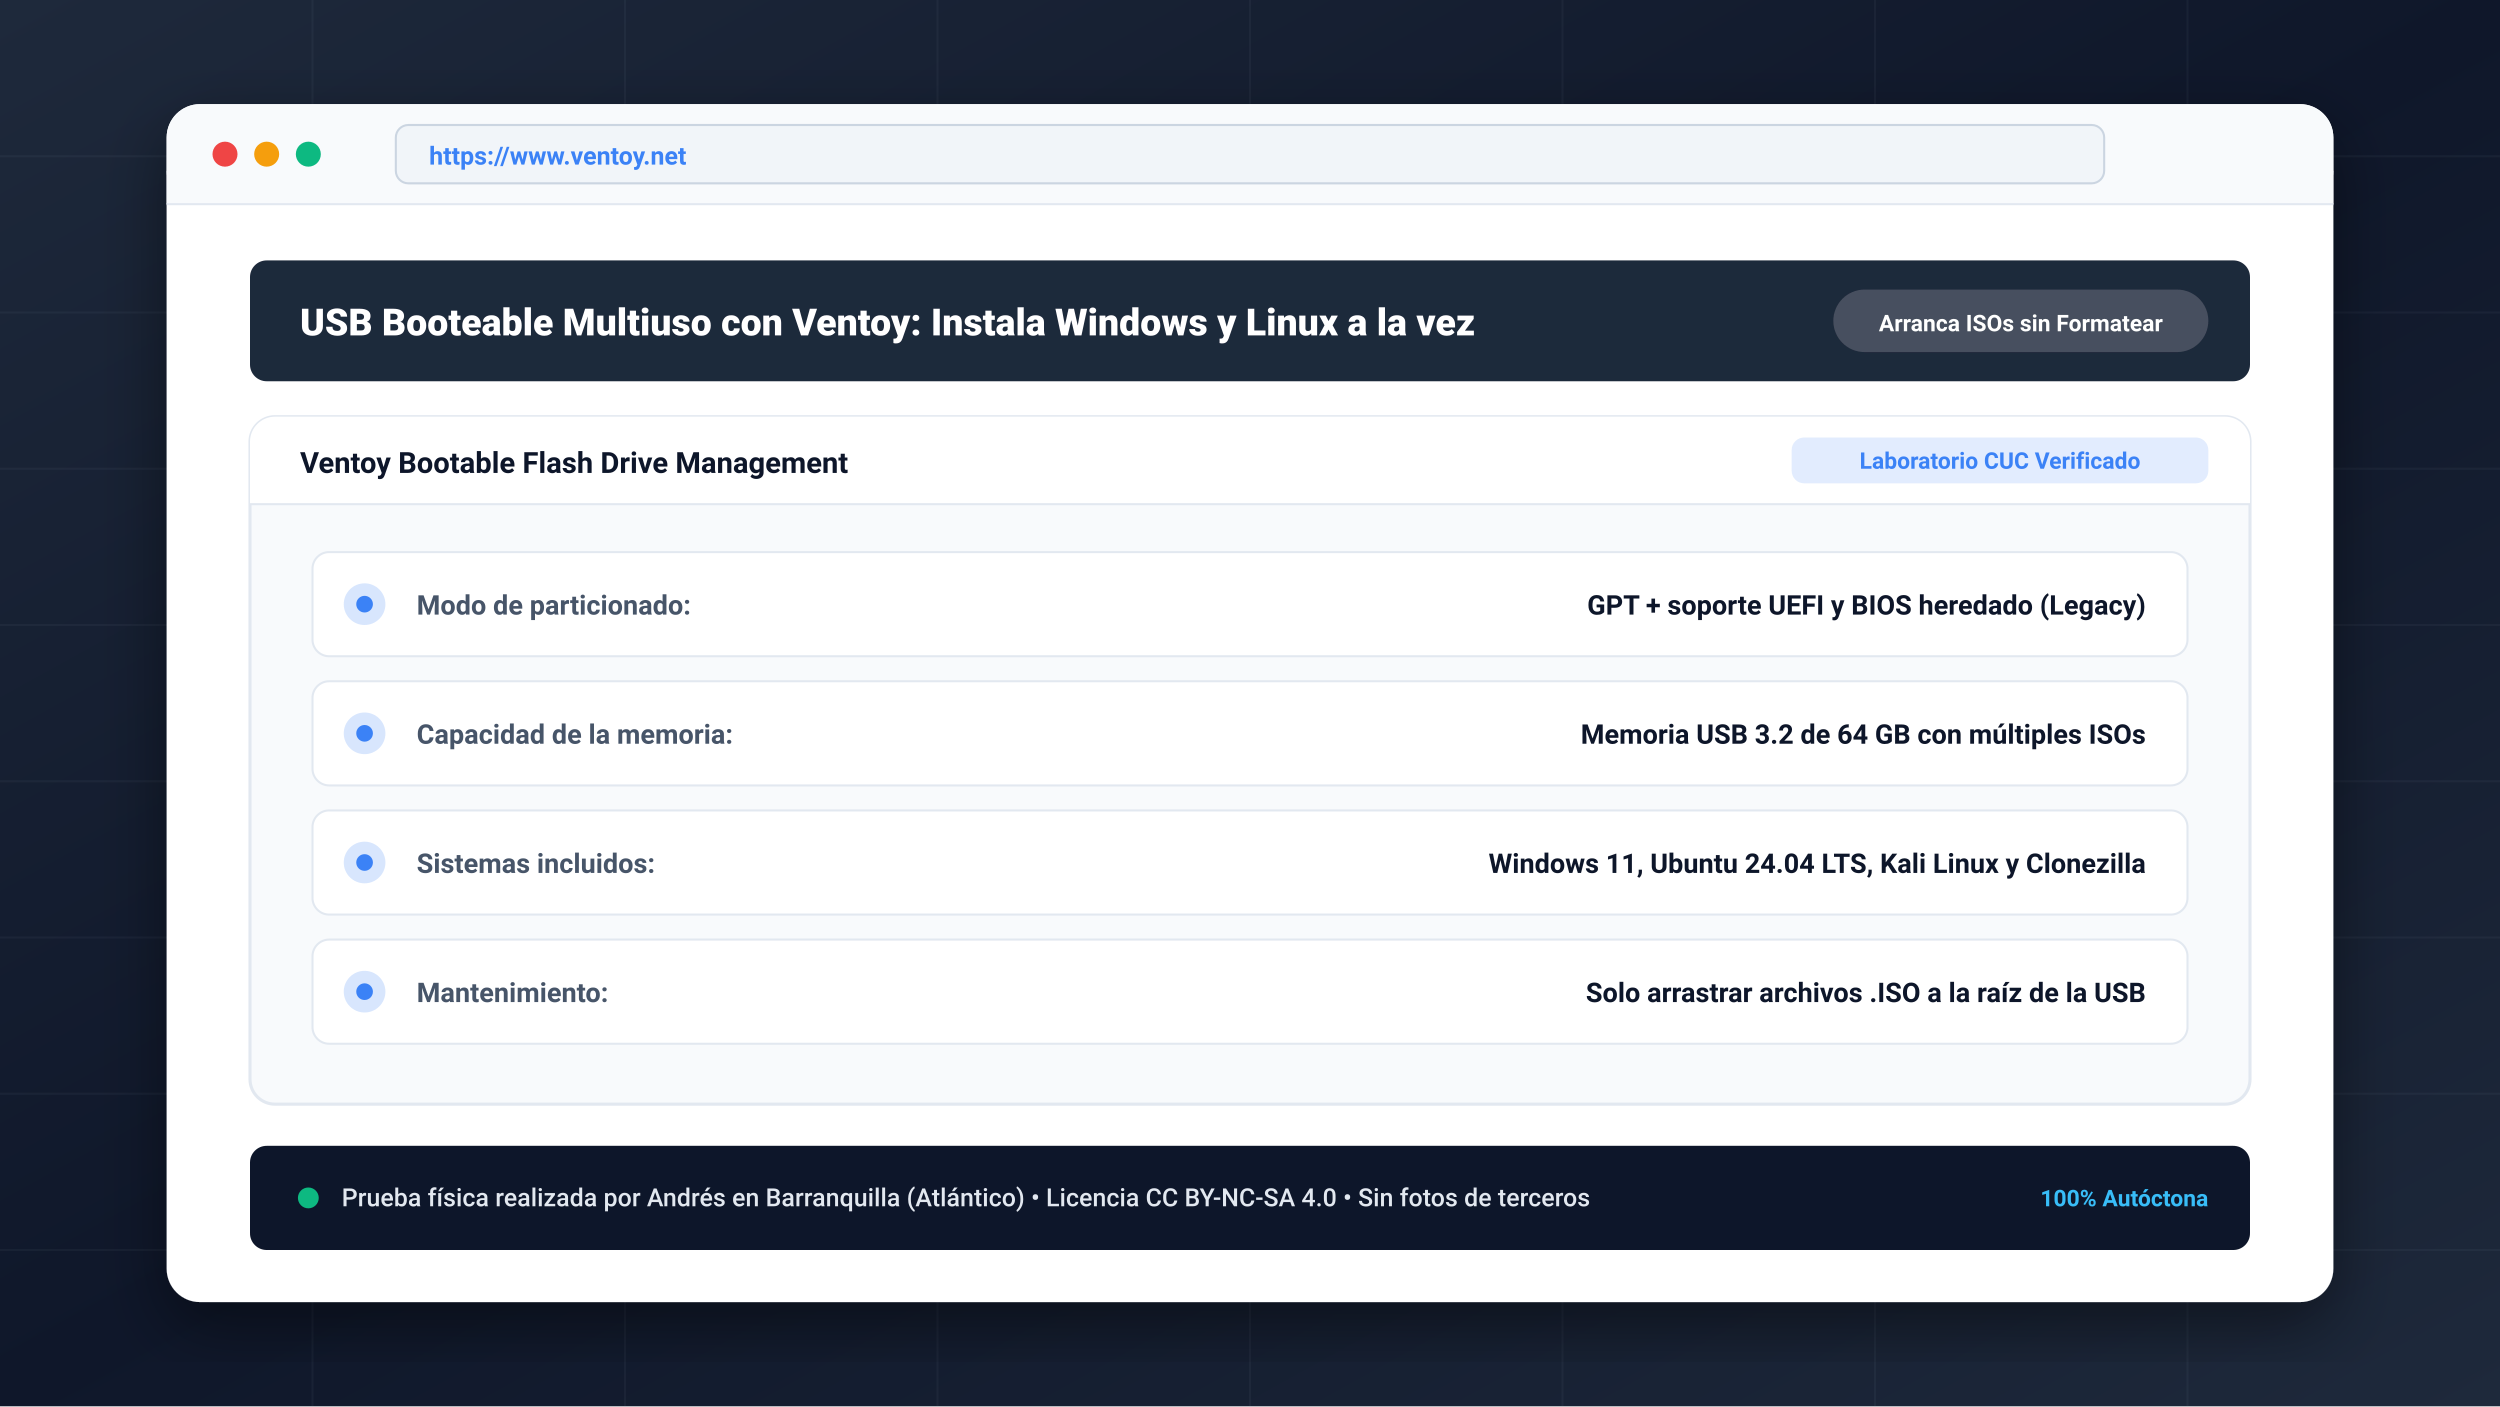
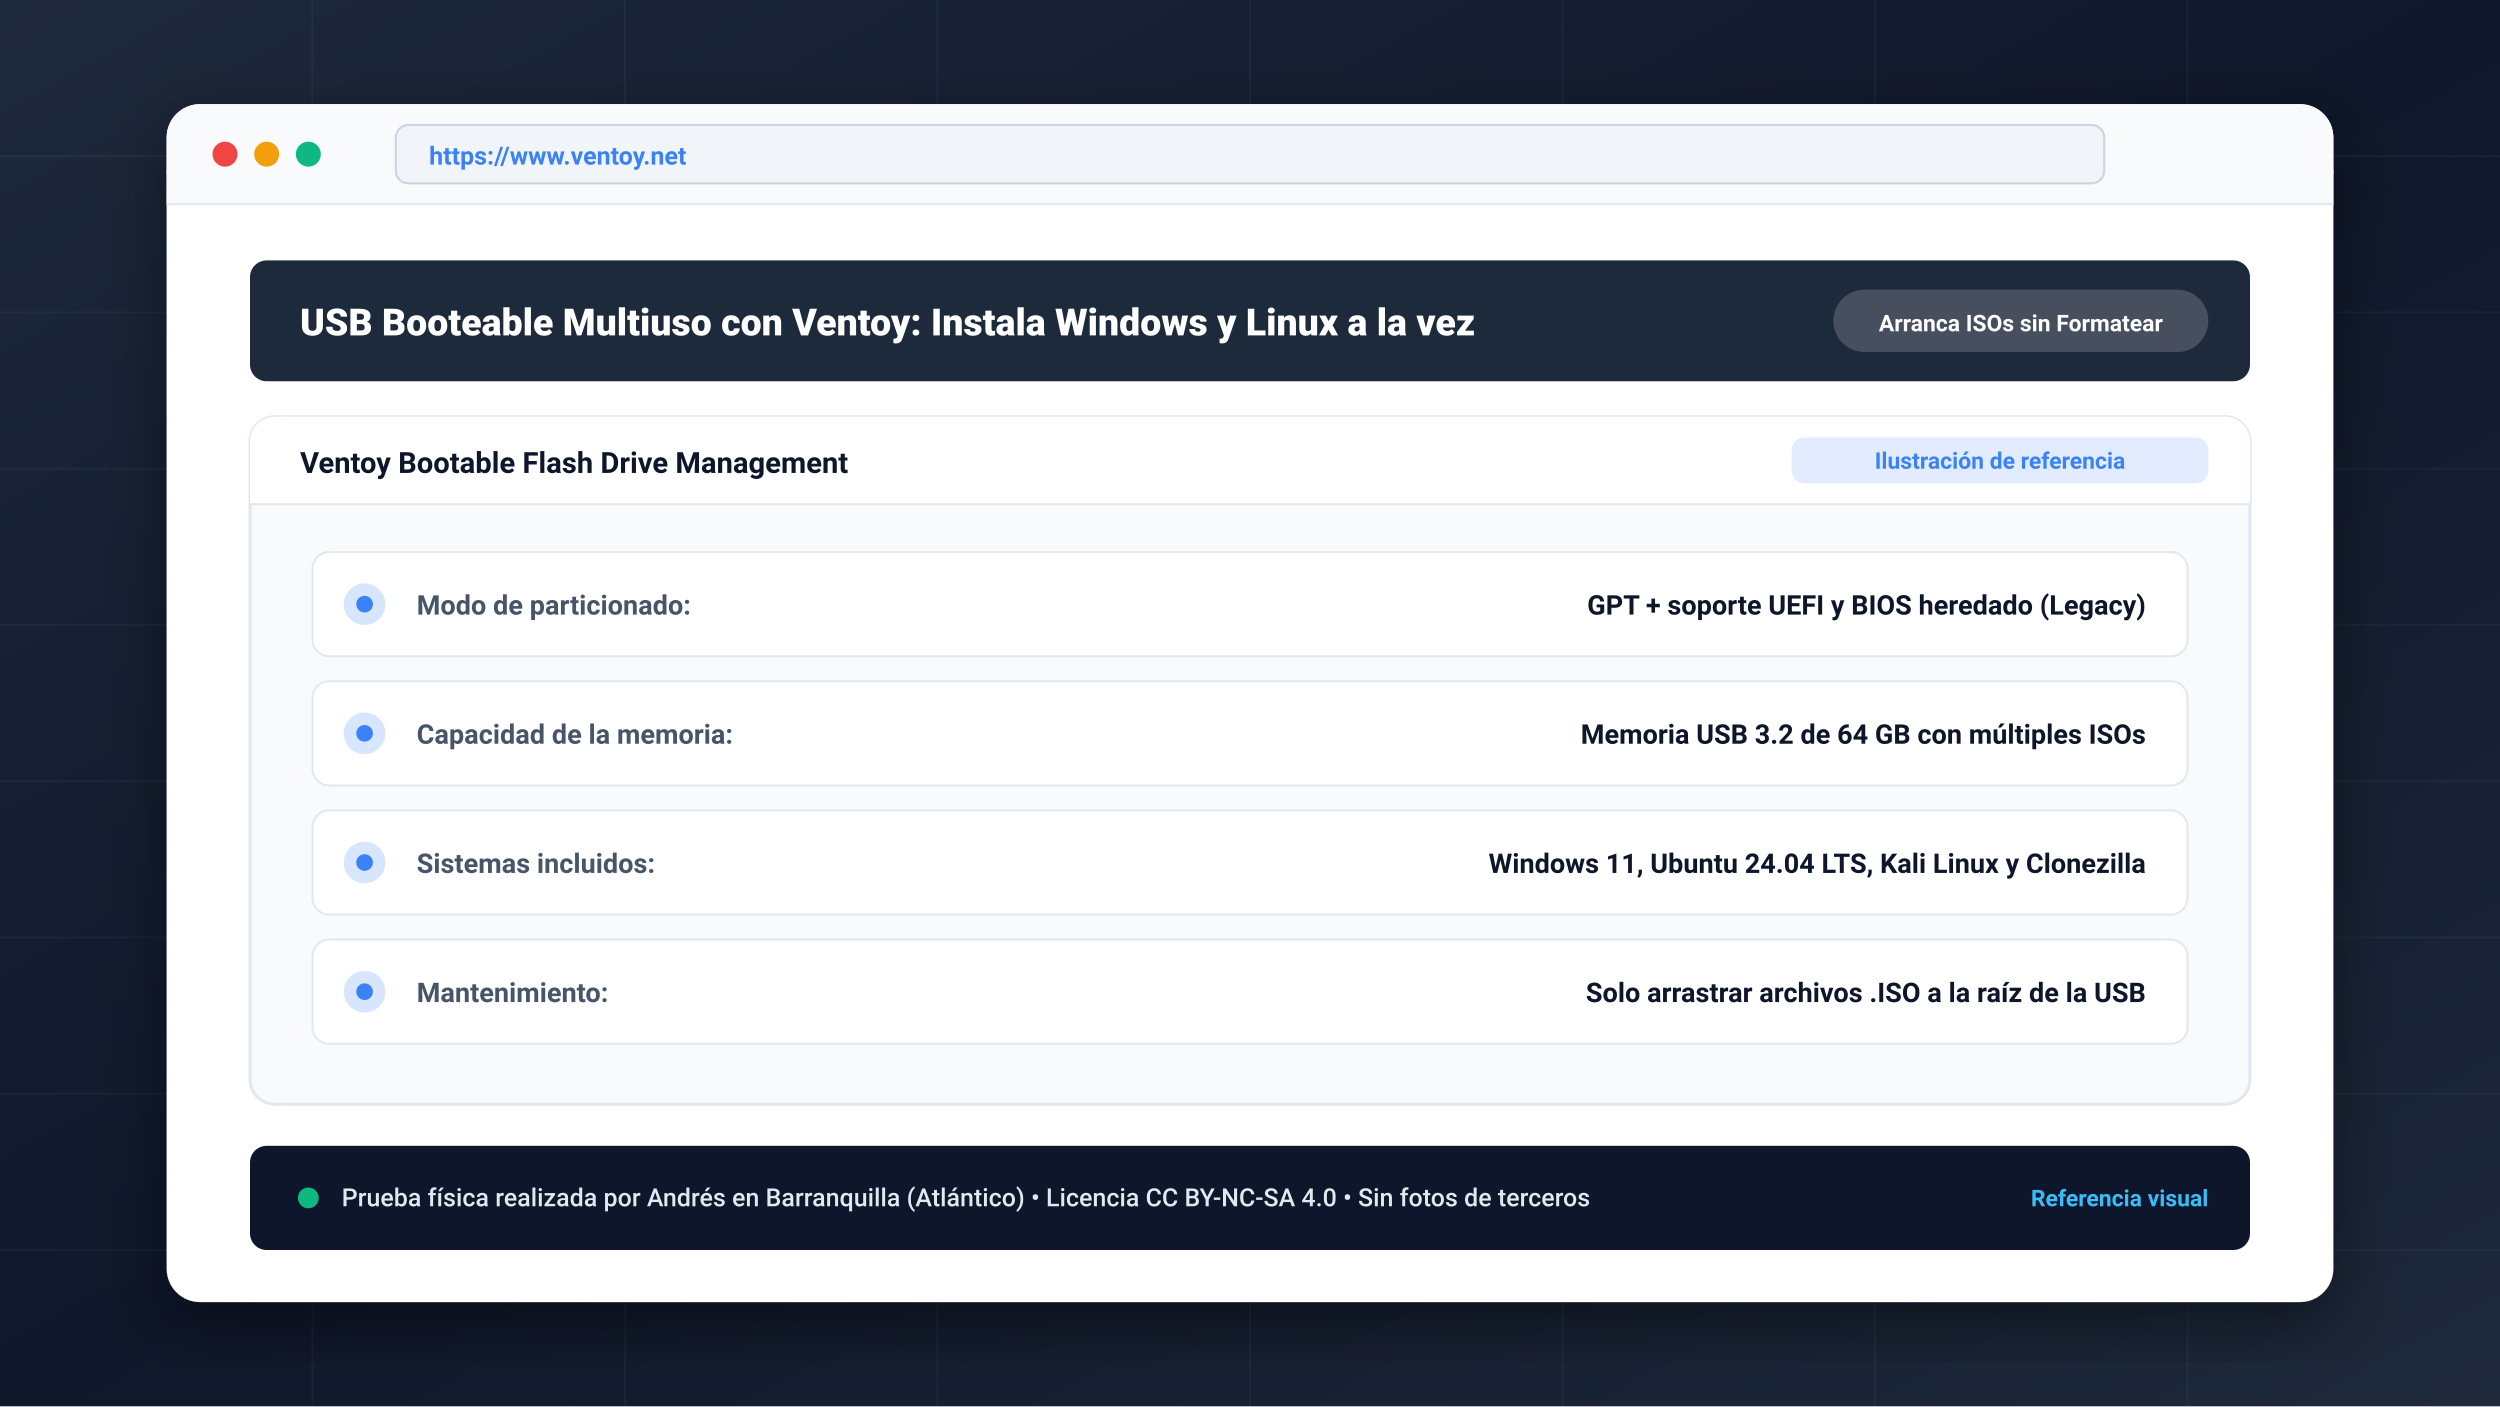
<svg xmlns="http://www.w3.org/2000/svg" viewBox="0 0 1200 675" width="1200" height="675">
  <defs>
    <linearGradient id="bg-grad-ventoy-multiboot-usb" x1="0%" y1="0%" x2="100%" y2="100%">
      <stop offset="0%" stop-color="#1e293b" />
      <stop offset="50%" stop-color="#0f172a" />
      <stop offset="100%" stop-color="#1e293b" />
    </linearGradient>
    <filter id="shadow-ventoy-multiboot-usb" x="-5%" y="-5%" width="110%" height="110%">
      <feDropShadow dx="0" dy="12" stdDeviation="16" flood-color="#000000" flood-opacity="0.45" />
    </filter>
  </defs>
  <rect width="1200" height="675" fill="url(#bg-grad-ventoy-multiboot-usb)" />
  <g opacity="0.06" stroke="#94a3b8" stroke-width="1">
    <line x1="0" y1="75" x2="1200" y2="75" />
    <line x1="0" y1="150" x2="1200" y2="150" />
    <line x1="0" y1="225" x2="1200" y2="225" />
    <line x1="0" y1="300" x2="1200" y2="300" />
    <line x1="0" y1="375" x2="1200" y2="375" />
    <line x1="0" y1="450" x2="1200" y2="450" />
    <line x1="0" y1="525" x2="1200" y2="525" />
    <line x1="0" y1="600" x2="1200" y2="600" />
    <line x1="150" y1="0" x2="150" y2="675" />
    <line x1="300" y1="0" x2="300" y2="675" />
    <line x1="450" y1="0" x2="450" y2="675" />
    <line x1="600" y1="0" x2="600" y2="675" />
    <line x1="750" y1="0" x2="750" y2="675" />
    <line x1="900" y1="0" x2="900" y2="675" />
    <line x1="1050" y1="0" x2="1050" y2="675" />
  </g>
  <g transform="translate(80, 50)" filter="url(#shadow-ventoy-multiboot-usb)">
    <rect width="1040" height="575" rx="16" fill="#ffffff" />
    <rect width="1040" height="48" rx="16" fill="#f8fafc" />
    <path d="M0 32 h1040 v16 h-1040 z" fill="#f8fafc" />
    <line x1="0" y1="48" x2="1040" y2="48" stroke="#e2e8f0" stroke-width="1" />
    <circle cx="28" cy="24" r="6" fill="#ef4444" />
    <circle cx="48" cy="24" r="6" fill="#f59e0b" />
    <circle cx="68" cy="24" r="6" fill="#10b981" />
    <rect x="110" y="10" width="820" height="28" rx="6" fill="#f1f5f9" stroke="#cbd5e1" stroke-width="1" />
    <text x="126" y="29" font-family="-apple-system, BlinkMacSystemFont, 'Segoe UI', Roboto, sans-serif" font-size="12" fill="#3b82f6" font-weight="600">https://www.ventoy.net</text>
    <g transform="translate(40, 75)">
      <rect width="960" height="58" rx="8" fill="#1e293b" />
      <text x="24" y="36" font-family="-apple-system, BlinkMacSystemFont, 'Segoe UI', Roboto, sans-serif" font-size="18" fill="#ffffff" font-weight="800">USB Booteable Multiuso con Ventoy: Instala Windows y Linux a la vez</text>
      <rect x="760" y="14" width="180" height="30" rx="15" fill="#ffffff" opacity="0.18" />
      <text x="850" y="34" font-family="-apple-system, BlinkMacSystemFont, 'Segoe UI', Roboto, sans-serif" font-size="11" fill="#ffffff" font-weight="700" text-anchor="middle">Arranca ISOs sin Formatear</text>
    </g>
    <g transform="translate(40, 150)">
      <rect width="960" height="330" rx="12" fill="#f8fafc" stroke="#e2e8f0" stroke-width="1.5" />
      <rect width="960" height="42" rx="12" fill="#ffffff" />
      <path d="M0 26 h960 v16 h-960 z" fill="#ffffff" />
      <line x1="0" y1="42" x2="960" y2="42" stroke="#e2e8f0" stroke-width="1" />
      <text x="24" y="27" font-family="-apple-system, BlinkMacSystemFont, 'Segoe UI', Roboto, sans-serif" font-size="14" fill="#0f172a" font-weight="700">Ventoy Bootable Flash Drive Management</text>
      <rect x="740" y="10" width="200" height="22" rx="6" fill="#3b82f6" opacity="0.15" />
-       <text x="840" y="25" font-family="-apple-system, BlinkMacSystemFont, 'Segoe UI', Roboto, sans-serif" font-size="11" fill="#3b82f6" font-weight="700" text-anchor="middle">Laboratorio CUC Verificado</text>
+       <text x="840" y="25" font-family="-apple-system, BlinkMacSystemFont, 'Segoe UI', Roboto, sans-serif" font-size="11" fill="#3b82f6" font-weight="700" text-anchor="middle">Ilustración de referencia</text>
      <g transform="translate(30, 65)">
        <g transform="translate(0, 0)">
          <rect width="900" height="50" rx="8" fill="#ffffff" stroke="#e2e8f0" stroke-width="1" />
          <circle cx="25" cy="25" r="10" fill="#3b82f6" opacity="0.2" />
          <circle cx="25" cy="25" r="4" fill="#3b82f6" />
          <text x="50" y="30" font-family="-apple-system, BlinkMacSystemFont, 'Segoe UI', Roboto, sans-serif" font-size="13" fill="#475569" font-weight="600">Modo de particionado:</text>
          <text x="880" y="30" font-family="-apple-system, BlinkMacSystemFont, 'Segoe UI', Roboto, sans-serif" font-size="13" fill="#0f172a" font-weight="700" text-anchor="end">GPT + soporte UEFI y BIOS heredado (Legacy)</text>
        </g>
        <g transform="translate(0, 62)">
          <rect width="900" height="50" rx="8" fill="#ffffff" stroke="#e2e8f0" stroke-width="1" />
          <circle cx="25" cy="25" r="10" fill="#3b82f6" opacity="0.2" />
          <circle cx="25" cy="25" r="4" fill="#3b82f6" />
          <text x="50" y="30" font-family="-apple-system, BlinkMacSystemFont, 'Segoe UI', Roboto, sans-serif" font-size="13" fill="#475569" font-weight="600">Capacidad de la memoria:</text>
          <text x="880" y="30" font-family="-apple-system, BlinkMacSystemFont, 'Segoe UI', Roboto, sans-serif" font-size="13" fill="#0f172a" font-weight="700" text-anchor="end">Memoria USB 3.2 de 64 GB con múltiples ISOs</text>
        </g>
        <g transform="translate(0, 124)">
          <rect width="900" height="50" rx="8" fill="#ffffff" stroke="#e2e8f0" stroke-width="1" />
          <circle cx="25" cy="25" r="10" fill="#3b82f6" opacity="0.2" />
          <circle cx="25" cy="25" r="4" fill="#3b82f6" />
          <text x="50" y="30" font-family="-apple-system, BlinkMacSystemFont, 'Segoe UI', Roboto, sans-serif" font-size="13" fill="#475569" font-weight="600">Sistemas incluidos:</text>
          <text x="880" y="30" font-family="-apple-system, BlinkMacSystemFont, 'Segoe UI', Roboto, sans-serif" font-size="13" fill="#0f172a" font-weight="700" text-anchor="end">Windows 11, Ubuntu 24.04 LTS, Kali Linux y Clonezilla</text>
        </g>
        <g transform="translate(0, 186)">
          <rect width="900" height="50" rx="8" fill="#ffffff" stroke="#e2e8f0" stroke-width="1" />
          <circle cx="25" cy="25" r="10" fill="#3b82f6" opacity="0.2" />
          <circle cx="25" cy="25" r="4" fill="#3b82f6" />
          <text x="50" y="30" font-family="-apple-system, BlinkMacSystemFont, 'Segoe UI', Roboto, sans-serif" font-size="13" fill="#475569" font-weight="600">Mantenimiento:</text>
          <text x="880" y="30" font-family="-apple-system, BlinkMacSystemFont, 'Segoe UI', Roboto, sans-serif" font-size="13" fill="#0f172a" font-weight="700" text-anchor="end">Solo arrastrar archivos .ISO a la raíz de la USB</text>
        </g>
      </g>
    </g>
    <g transform="translate(40, 500)">
      <rect width="960" height="50" rx="8" fill="#0f172a" />
      <circle cx="28" cy="25" r="5" fill="#10b981" />
      <text x="44" y="29" font-family="-apple-system, BlinkMacSystemFont, 'Segoe UI', Roboto, sans-serif" font-size="12" fill="#e2e8f0" font-weight="500">
        Prueba física realizada por Andrés en Barranquilla (Atlántico) • Licencia CC BY-NC-SA 4.0 • Sin fotos de terceros
      </text>
-       <text x="940" y="29" font-family="-apple-system, BlinkMacSystemFont, 'Segoe UI', Roboto, sans-serif" font-size="11" fill="#38bdf8" font-weight="700" text-anchor="end">100% Autóctona</text>
+       <text x="940" y="29" font-family="-apple-system, BlinkMacSystemFont, 'Segoe UI', Roboto, sans-serif" font-size="11" fill="#38bdf8" font-weight="700" text-anchor="end">Referencia visual</text>
    </g>
  </g>
</svg>
